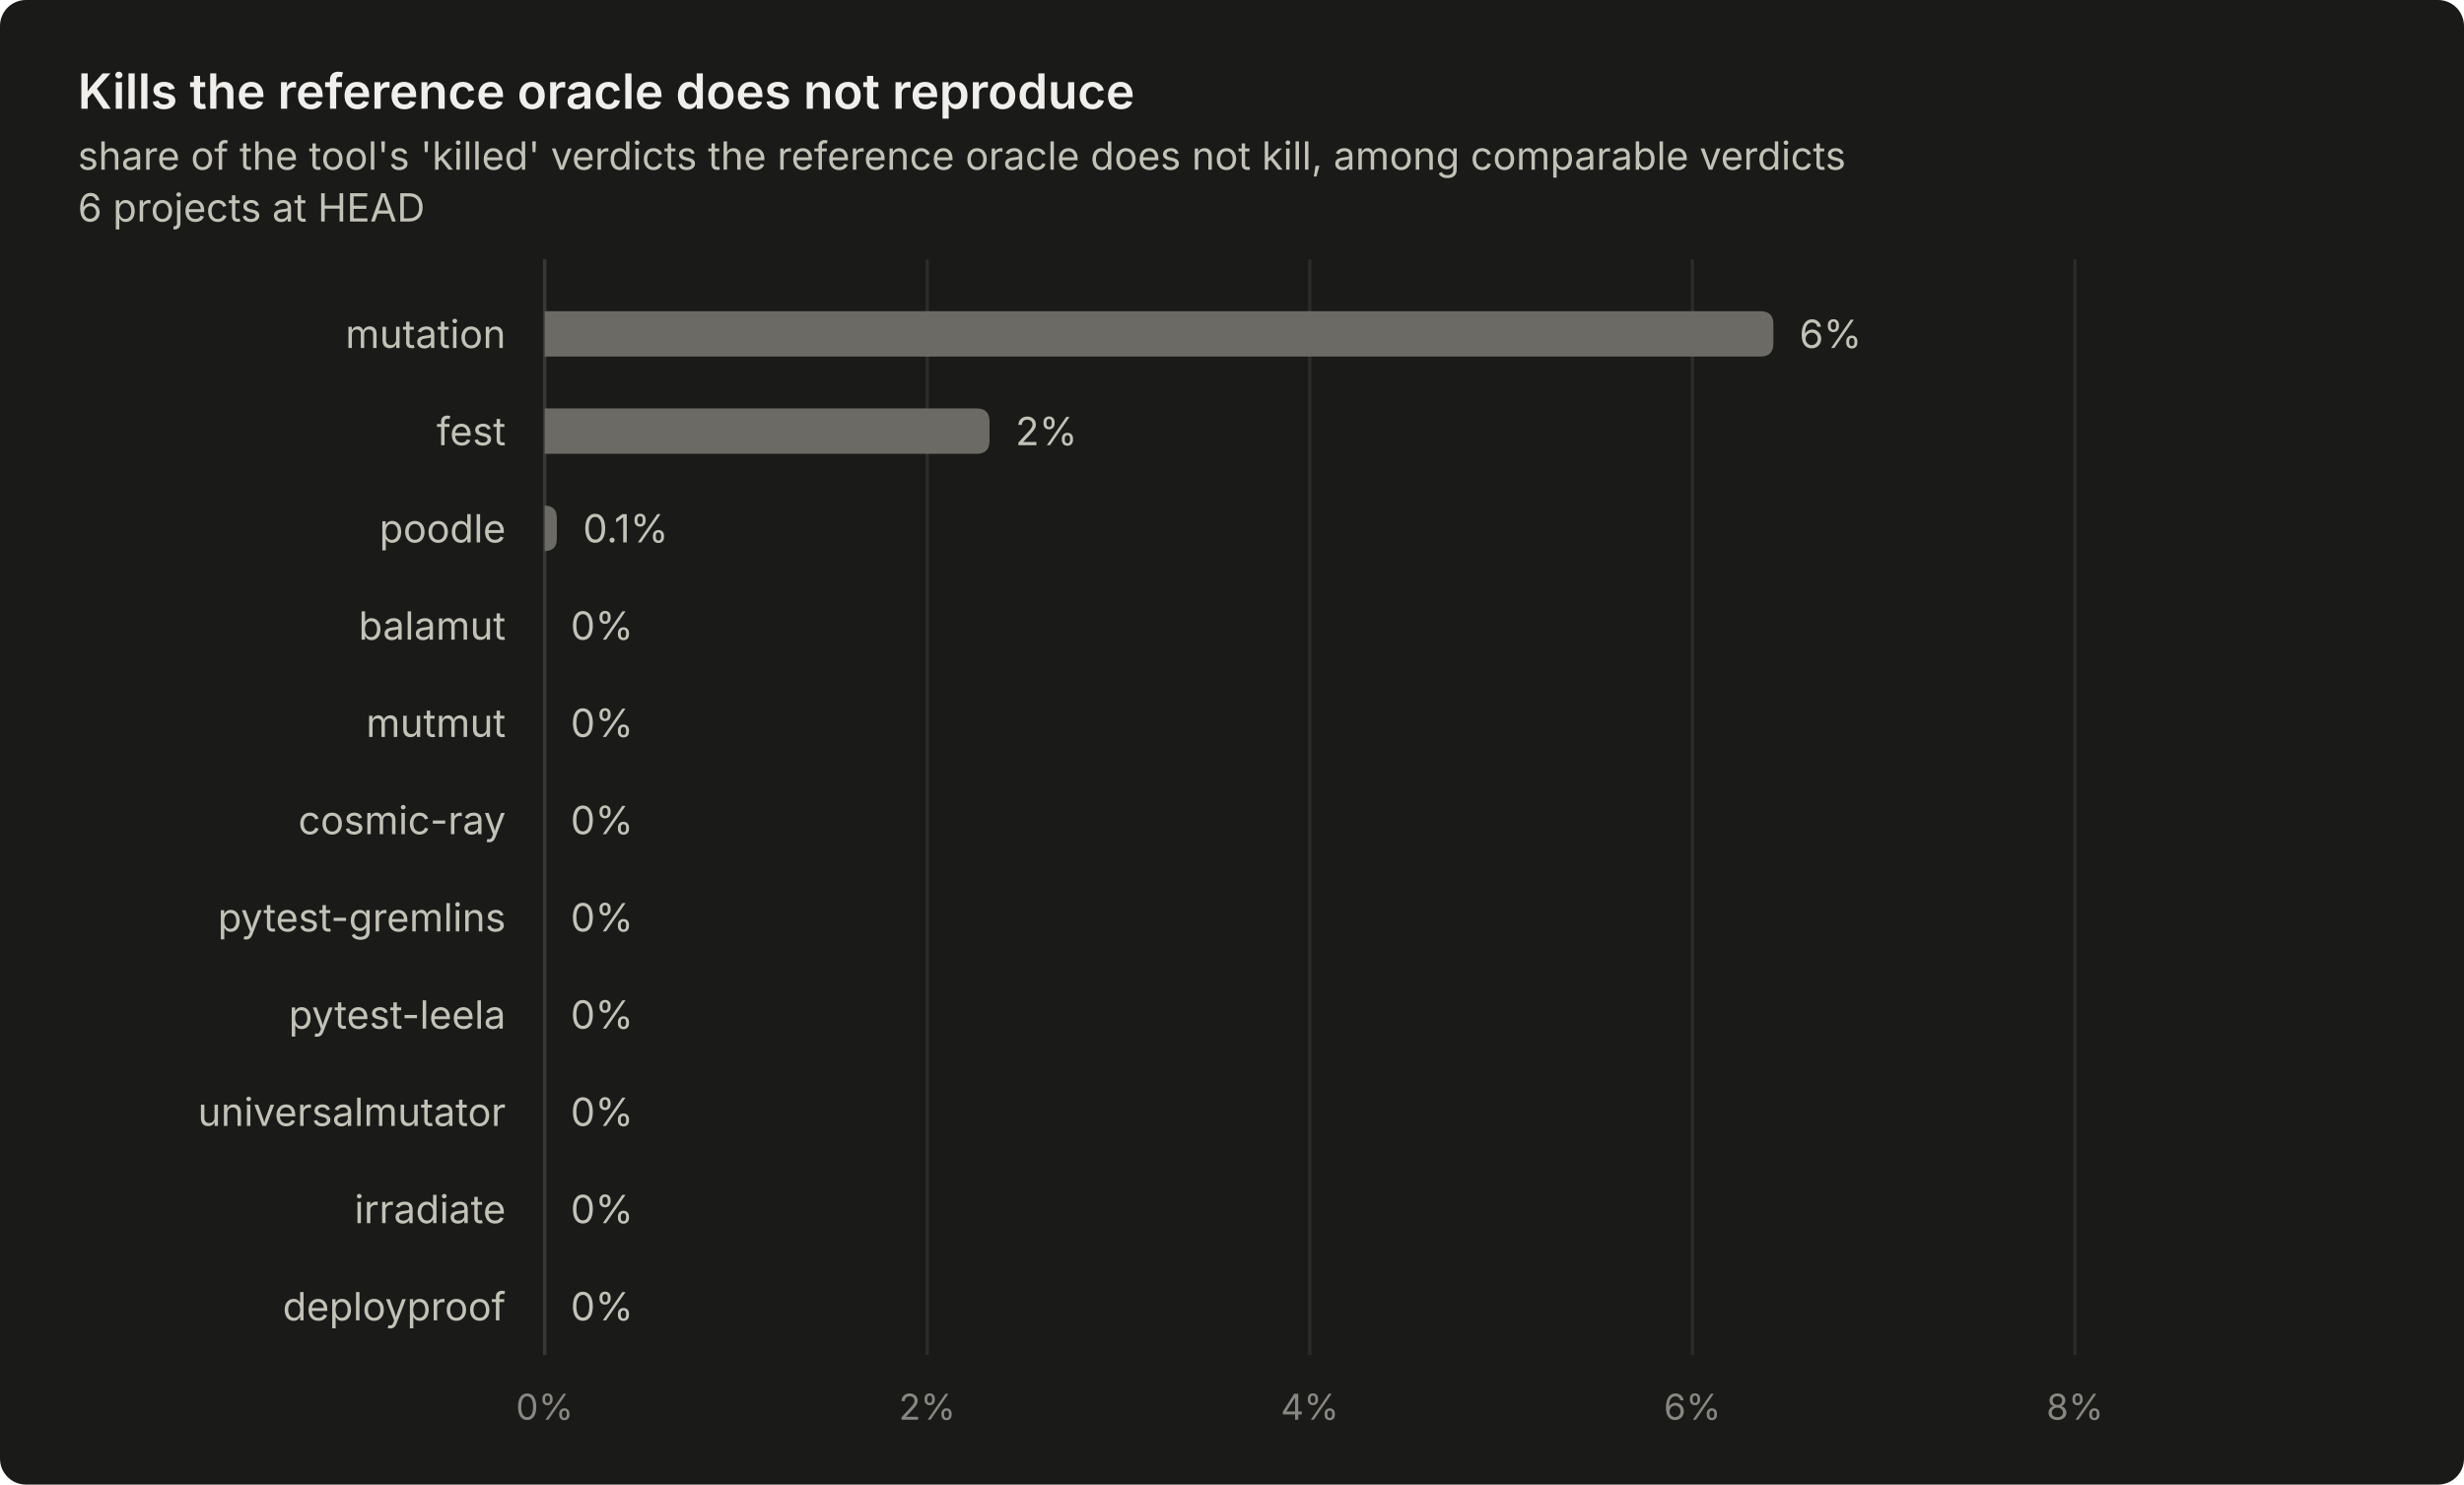
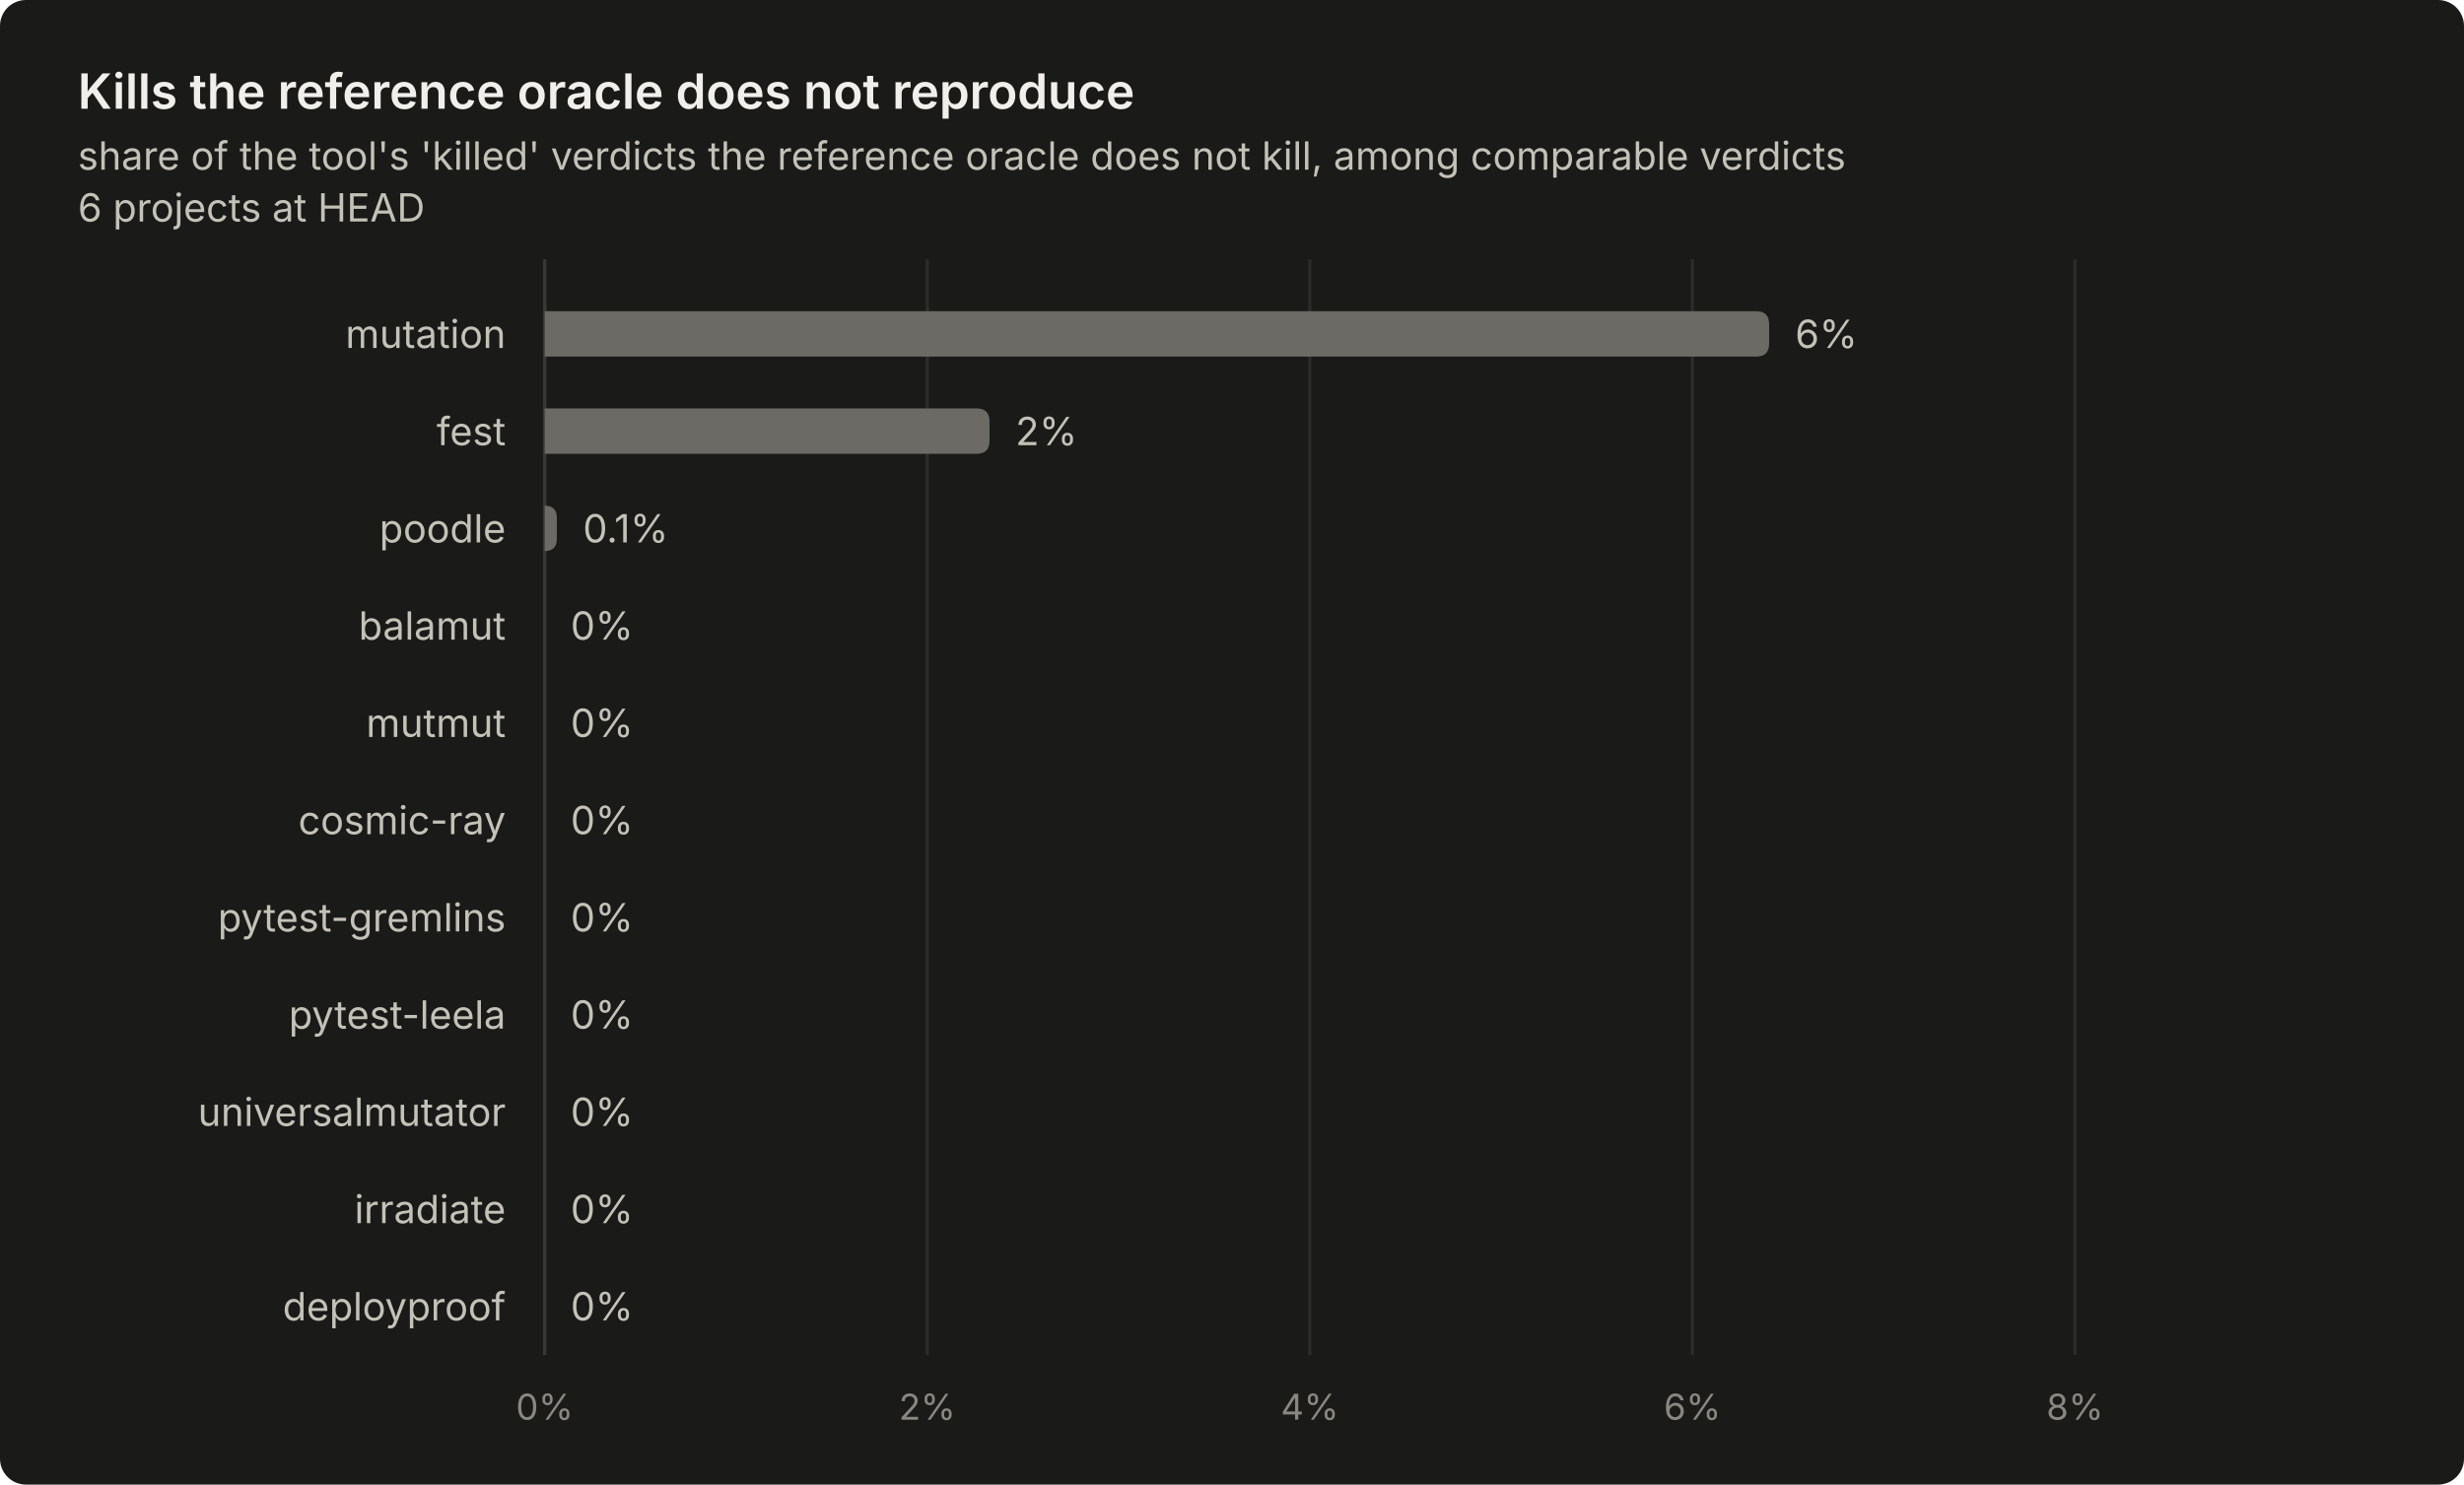
<svg xmlns="http://www.w3.org/2000/svg" width="760" height="458" viewBox="0 0 760 458" font-family="system-ui, -apple-system, &quot;Segoe UI&quot;, sans-serif" role="img" aria-label="Kills the reference oracle does not reproduce">
  <rect width="760" height="458" fill="#1a1a19" rx="8" />
  <text x="24.0" y="28.0" fill="#f0efec" font-size="15" font-weight="600" text-anchor="start" dominant-baseline="middle">Kills the reference oracle does not reproduce</text>
  <text x="24.0" y="48.0" fill="#c3c2b7" font-size="12" font-weight="400" text-anchor="start" dominant-baseline="middle">share of the tool's 'killed' verdicts the reference oracle does not kill, among comparable verdicts</text>
  <text x="24.0" y="64.0" fill="#c3c2b7" font-size="12" font-weight="400" text-anchor="start" dominant-baseline="middle">6 projects at HEAD</text>
  <g transform="translate(0,16)">
    <line x1="168.0" y1="64" x2="168.0" y2="402" stroke="#2c2c2a" stroke-width="1" />
    <text x="168.0" y="418.0" fill="#898781" font-size="11" font-weight="400" text-anchor="middle" dominant-baseline="middle">0%</text>
    <line x1="286.0" y1="64" x2="286.0" y2="402" stroke="#2c2c2a" stroke-width="1" />
    <text x="286.0" y="418.0" fill="#898781" font-size="11" font-weight="400" text-anchor="middle" dominant-baseline="middle">2%</text>
    <line x1="404.0" y1="64" x2="404.0" y2="402" stroke="#2c2c2a" stroke-width="1" />
    <text x="404.0" y="418.0" fill="#898781" font-size="11" font-weight="400" text-anchor="middle" dominant-baseline="middle">4%</text>
    <line x1="522.0" y1="64" x2="522.0" y2="402" stroke="#2c2c2a" stroke-width="1" />
    <text x="522.0" y="418.0" fill="#898781" font-size="11" font-weight="400" text-anchor="middle" dominant-baseline="middle">6%</text>
    <line x1="640.0" y1="64" x2="640.0" y2="402" stroke="#2c2c2a" stroke-width="1" />
    <text x="640.0" y="418.0" fill="#898781" font-size="11" font-weight="400" text-anchor="middle" dominant-baseline="middle">8%</text>
    <line x1="168" y1="64" x2="168" y2="402" stroke="#383835" stroke-width="1" />
    <text x="156.0" y="87.0" fill="#c3c2b7" font-size="12" font-weight="400" text-anchor="end" dominant-baseline="middle">mutation</text>
-     <path d="M168.00,80.00 H542.99 Q546.99,80.00 546.99,84.00 V90.00 Q546.99,94.00 542.99,94.00 H168.00 Z" fill="#6b6a64" />
-     <text x="555.0" y="87.0" fill="#c3c2b7" font-size="12" font-weight="400" text-anchor="start" dominant-baseline="middle">6%</text>
+     <path d="M168.00,80.00 H541.67 Q545.67,80.00 545.67,84.00 V90.00 Q545.67,94.00 541.67,94.00 H168.00 Z" fill="#6b6a64" />
+     <text x="553.7" y="87.0" fill="#c3c2b7" font-size="12" font-weight="400" text-anchor="start" dominant-baseline="middle">6%</text>
    <text x="156.0" y="117.0" fill="#c3c2b7" font-size="12" font-weight="400" text-anchor="end" dominant-baseline="middle">fest</text>
    <path d="M168.00,110.00 H301.21 Q305.21,110.00 305.21,114.00 V120.00 Q305.21,124.00 301.21,124.00 H168.00 Z" fill="#6b6a64" />
    <text x="313.2" y="117.0" fill="#c3c2b7" font-size="12" font-weight="400" text-anchor="start" dominant-baseline="middle">2%</text>
    <text x="156.0" y="147.0" fill="#c3c2b7" font-size="12" font-weight="400" text-anchor="end" dominant-baseline="middle">poodle</text>
    <path d="M168.00,140.00 H168.00 Q171.75,140.00 171.75,143.75 V150.25 Q171.75,154.00 168.00,154.00 H168.00 Z" fill="#6b6a64" />
    <text x="179.8" y="147.0" fill="#c3c2b7" font-size="12" font-weight="400" text-anchor="start" dominant-baseline="middle">0.1%</text>
    <text x="156.0" y="177.0" fill="#c3c2b7" font-size="12" font-weight="400" text-anchor="end" dominant-baseline="middle">balamut</text>
    <text x="176.0" y="177.0" fill="#c3c2b7" font-size="12" font-weight="400" text-anchor="start" dominant-baseline="middle">0%</text>
    <text x="156.0" y="207.0" fill="#c3c2b7" font-size="12" font-weight="400" text-anchor="end" dominant-baseline="middle">mutmut</text>
    <text x="176.0" y="207.0" fill="#c3c2b7" font-size="12" font-weight="400" text-anchor="start" dominant-baseline="middle">0%</text>
    <text x="156.0" y="237.0" fill="#c3c2b7" font-size="12" font-weight="400" text-anchor="end" dominant-baseline="middle">cosmic-ray</text>
    <text x="176.0" y="237.0" fill="#c3c2b7" font-size="12" font-weight="400" text-anchor="start" dominant-baseline="middle">0%</text>
    <text x="156.0" y="267.0" fill="#c3c2b7" font-size="12" font-weight="400" text-anchor="end" dominant-baseline="middle">pytest-gremlins</text>
    <text x="176.0" y="267.0" fill="#c3c2b7" font-size="12" font-weight="400" text-anchor="start" dominant-baseline="middle">0%</text>
    <text x="156.0" y="297.0" fill="#c3c2b7" font-size="12" font-weight="400" text-anchor="end" dominant-baseline="middle">pytest-leela</text>
    <text x="176.0" y="297.0" fill="#c3c2b7" font-size="12" font-weight="400" text-anchor="start" dominant-baseline="middle">0%</text>
    <text x="156.0" y="327.0" fill="#c3c2b7" font-size="12" font-weight="400" text-anchor="end" dominant-baseline="middle">universalmutator</text>
    <text x="176.0" y="327.0" fill="#c3c2b7" font-size="12" font-weight="400" text-anchor="start" dominant-baseline="middle">0%</text>
    <text x="156.0" y="357.0" fill="#c3c2b7" font-size="12" font-weight="400" text-anchor="end" dominant-baseline="middle">irradiate</text>
    <text x="176.0" y="357.0" fill="#c3c2b7" font-size="12" font-weight="400" text-anchor="start" dominant-baseline="middle">0%</text>
    <text x="156.0" y="387.0" fill="#c3c2b7" font-size="12" font-weight="400" text-anchor="end" dominant-baseline="middle">deployproof</text>
    <text x="176.0" y="387.0" fill="#c3c2b7" font-size="12" font-weight="400" text-anchor="start" dominant-baseline="middle">0%</text>
  </g>
</svg>
